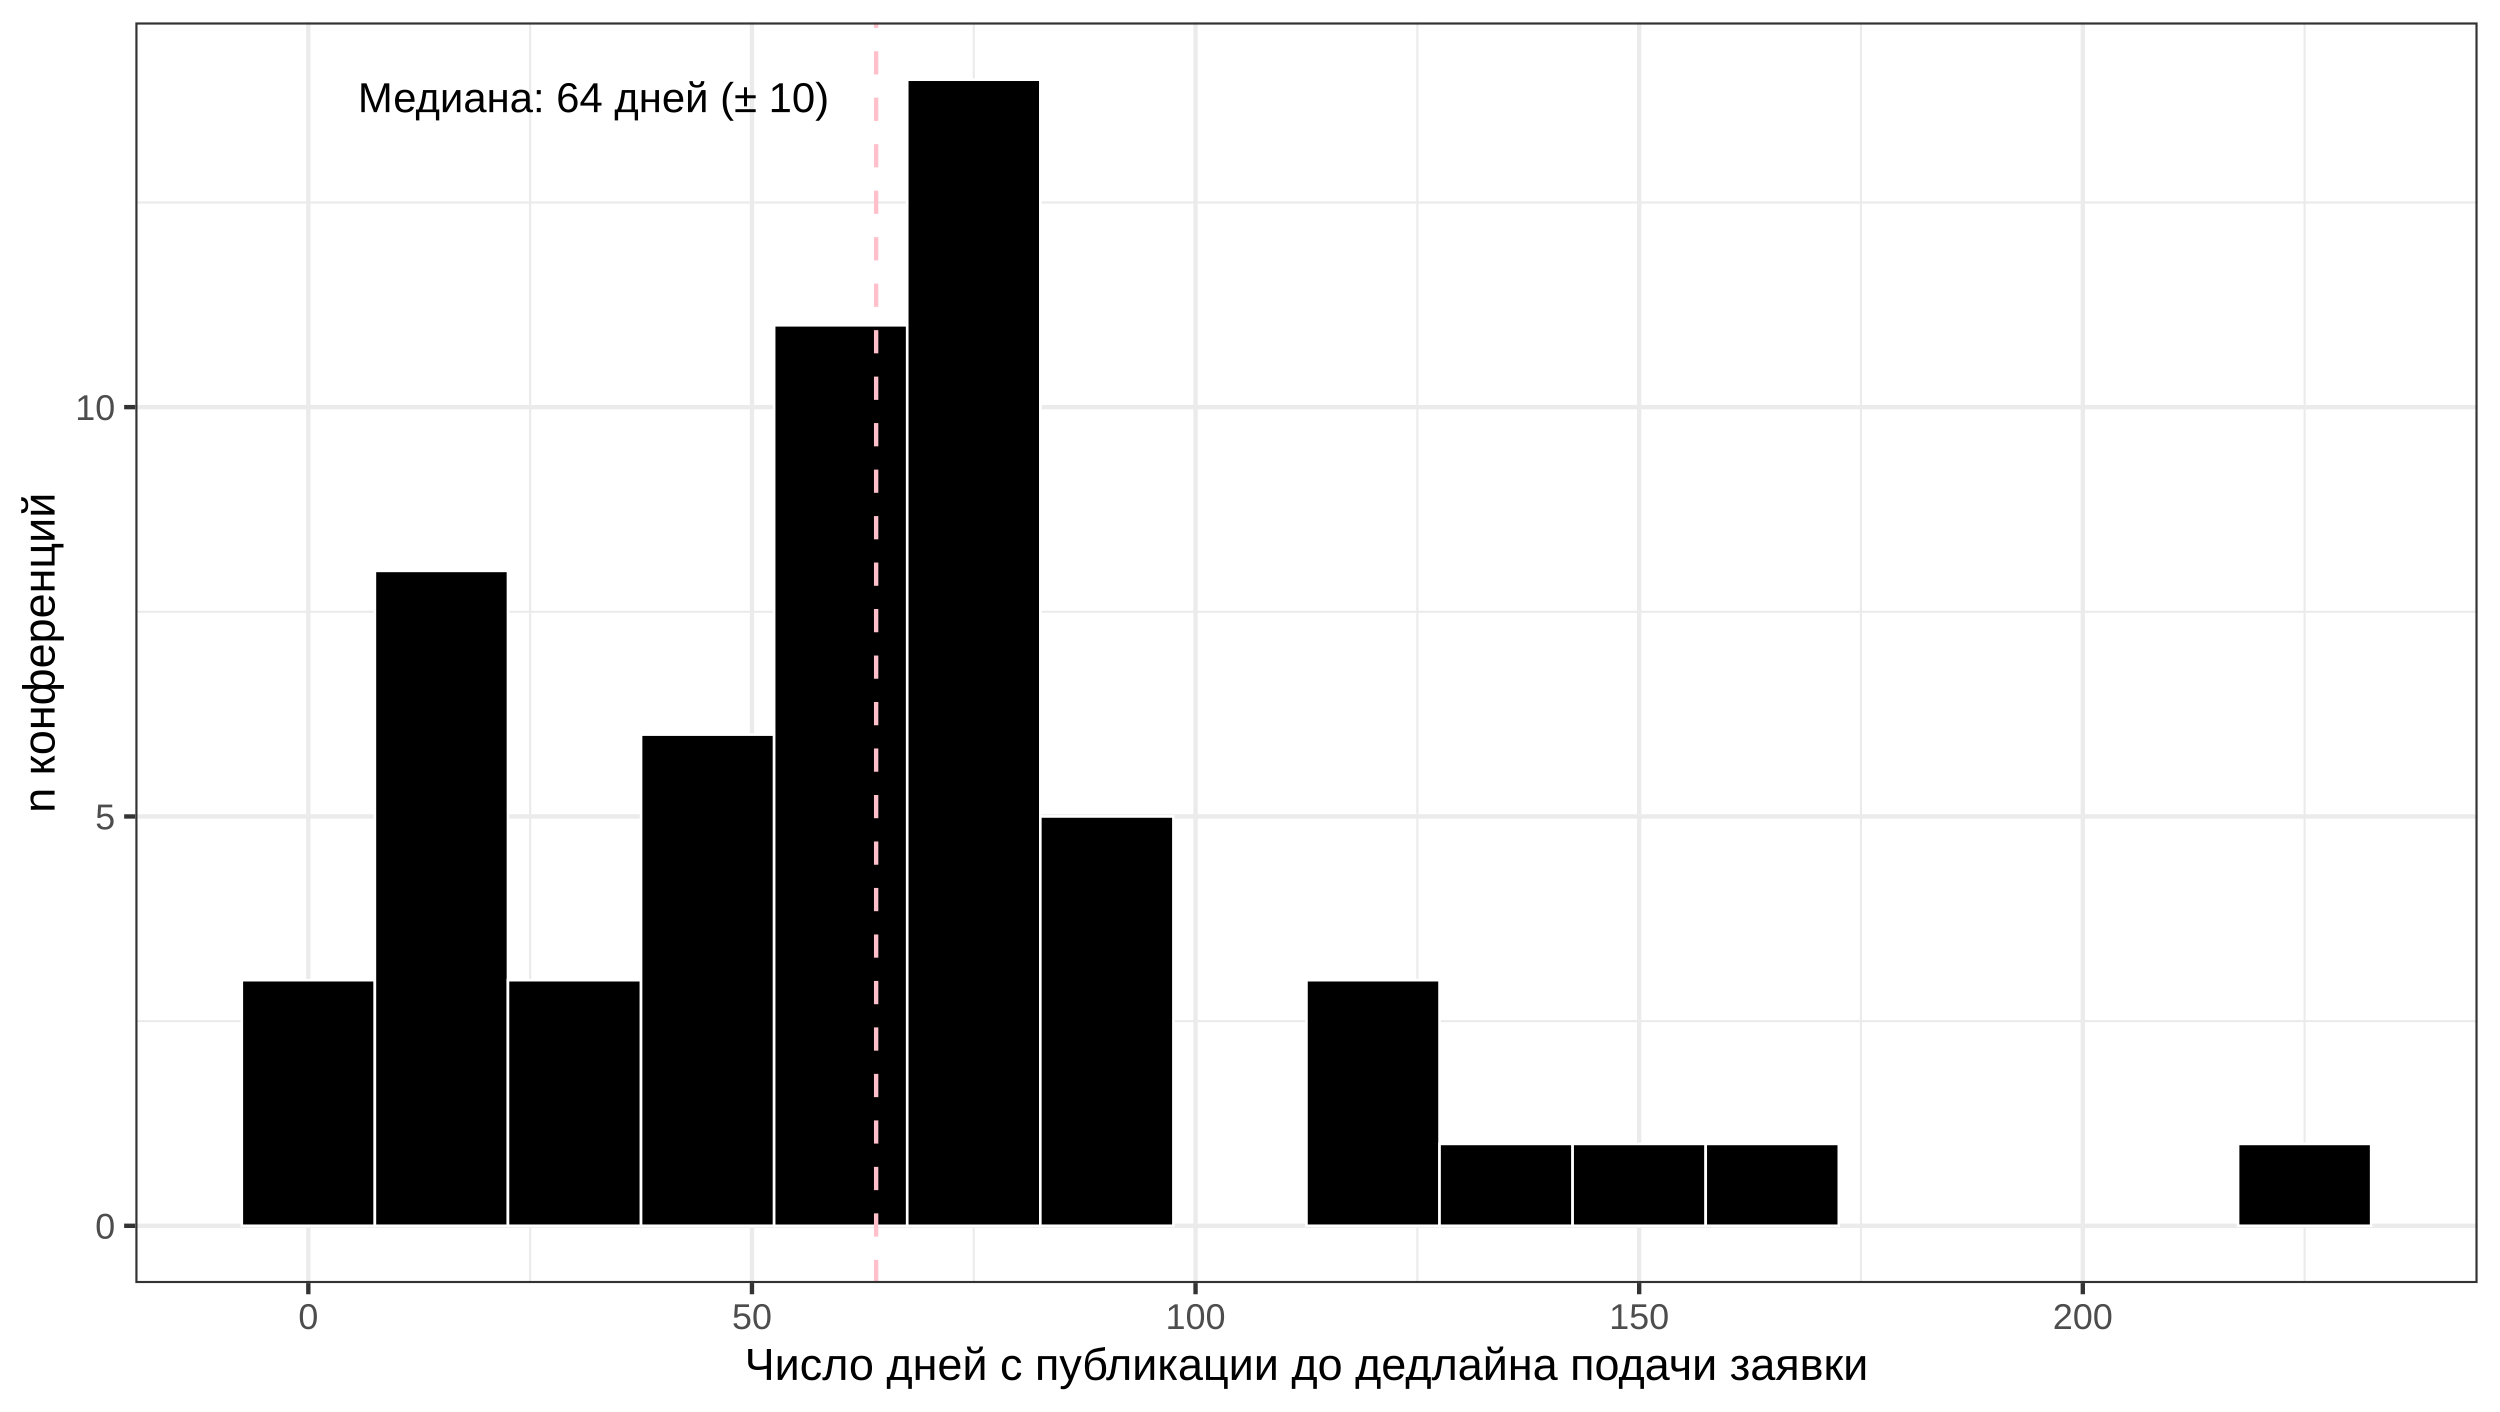
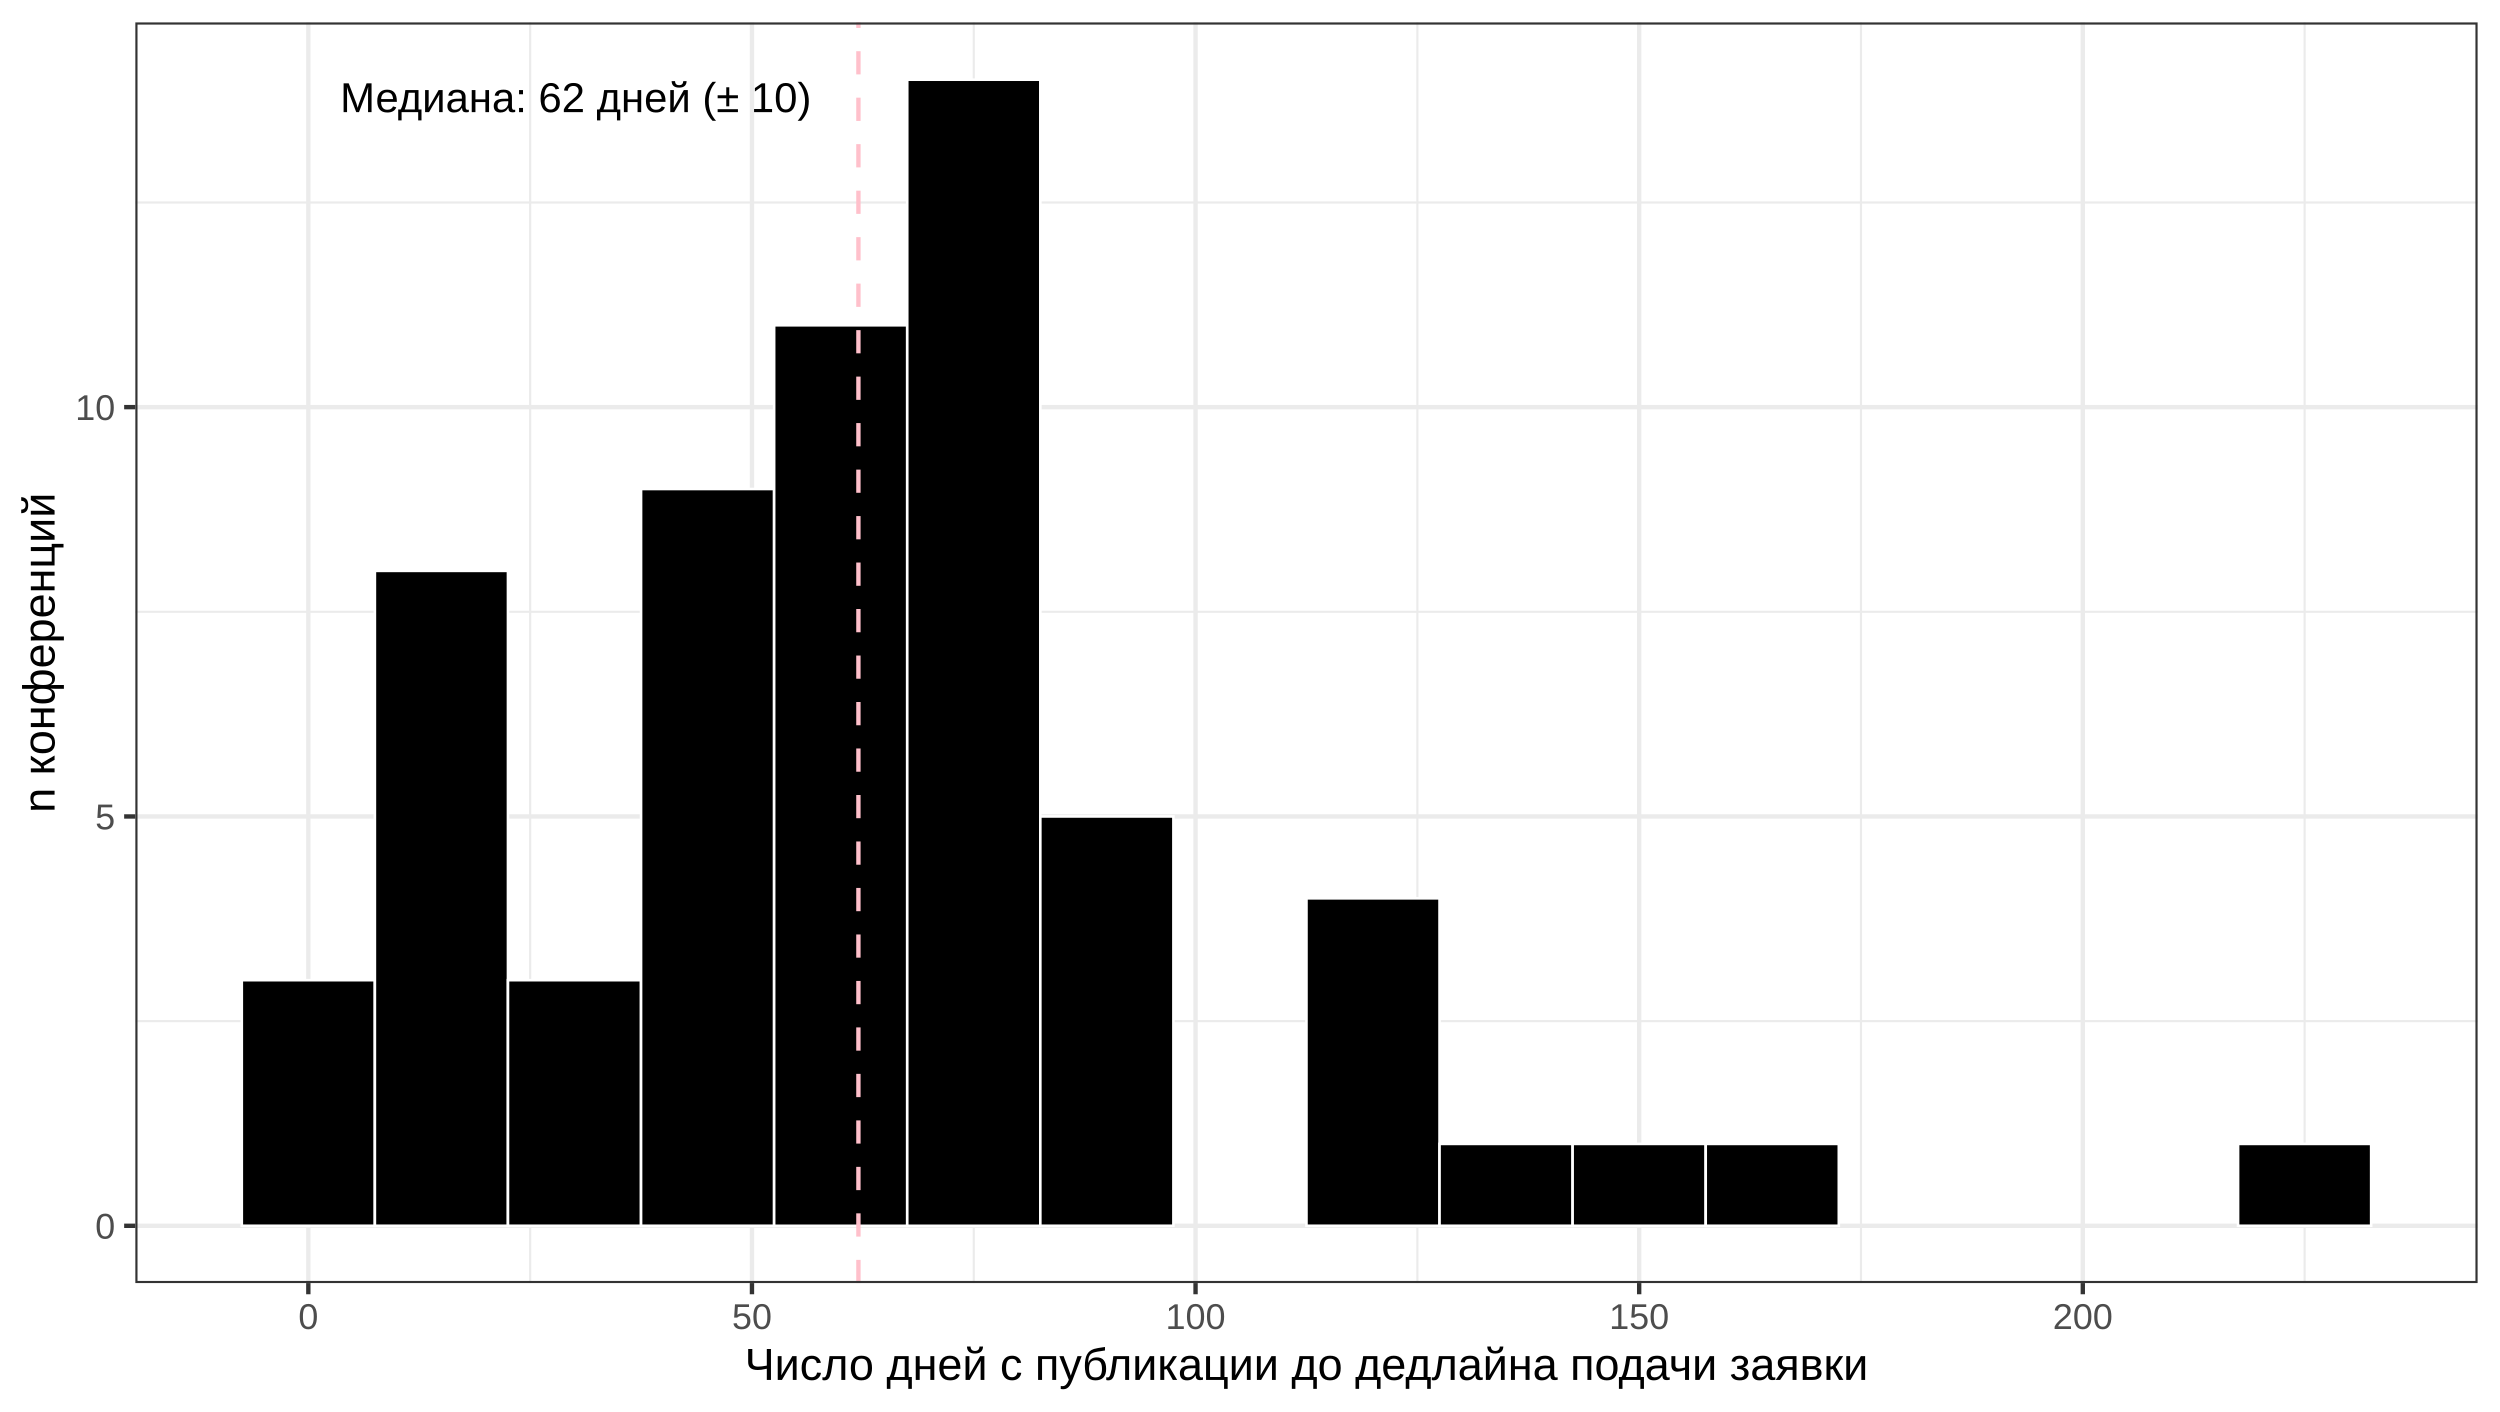
<svg xmlns="http://www.w3.org/2000/svg" width="612.00pt" height="345.60pt" viewBox="0 0 612.00 345.60">
  <g class="svglite">
    <defs>
      <style type="text/css">
    .svglite line, .svglite polyline, .svglite polygon, .svglite path, .svglite rect, .svglite circle {
      fill: none;
      stroke: #000000;
      stroke-linecap: round;
      stroke-linejoin: round;
      stroke-miterlimit: 10.00;
    }
    .svglite text {
      white-space: pre;
    }
    .svglite g.glyphgroup path {
      fill: inherit;
      stroke: none;
    }
  </style>
    </defs>
    <rect width="100%" height="100%" style="stroke: none; fill: #FFFFFF;" />
    <defs>
      <clipPath id="cpMC4wMHw2MTIuMDB8MC4wMHwzNDUuNjA=">
        <rect x="0.00" y="0.00" width="612.00" height="345.60" />
      </clipPath>
    </defs>
    <g clip-path="url(#cpMC4wMHw2MTIuMDB8MC4wMHwzNDUuNjA=)">
      <rect x="0.00" y="0.00" width="612.00" height="345.60" style="stroke-width: 1.07; stroke: #FFFFFF; fill: #FFFFFF;" />
    </g>
    <defs>
      <clipPath id="cpMzMuMTN8NjA2LjUyfDUuNDh8MzE0LjEw">
        <rect x="33.13" y="5.48" width="573.39" height="308.62" />
      </clipPath>
    </defs>
    <g clip-path="url(#cpMzMuMTN8NjA2LjUyfDUuNDh8MzE0LjEw)">
      <rect x="33.13" y="5.48" width="573.39" height="308.62" style="stroke-width: 1.07; stroke: none; fill: #FFFFFF;" />
      <polyline points="33.13,249.97 606.52,249.97 " style="stroke-width: 0.53; stroke: #EBEBEB; stroke-linecap: butt;" />
      <polyline points="33.13,149.77 606.52,149.77 " style="stroke-width: 0.53; stroke: #EBEBEB; stroke-linecap: butt;" />
      <polyline points="33.13,49.57 606.52,49.57 " style="stroke-width: 0.53; stroke: #EBEBEB; stroke-linecap: butt;" />
      <polyline points="129.78,314.10 129.78,5.48 " style="stroke-width: 0.53; stroke: #EBEBEB; stroke-linecap: butt;" />
      <polyline points="238.38,314.10 238.38,5.48 " style="stroke-width: 0.53; stroke: #EBEBEB; stroke-linecap: butt;" />
      <polyline points="346.97,314.10 346.97,5.48 " style="stroke-width: 0.53; stroke: #EBEBEB; stroke-linecap: butt;" />
      <polyline points="455.57,314.10 455.57,5.48 " style="stroke-width: 0.53; stroke: #EBEBEB; stroke-linecap: butt;" />
      <polyline points="564.17,314.10 564.17,5.48 " style="stroke-width: 0.53; stroke: #EBEBEB; stroke-linecap: butt;" />
      <polyline points="33.13,300.08 606.52,300.08 " style="stroke-width: 1.07; stroke: #EBEBEB; stroke-linecap: butt;" />
      <polyline points="33.13,199.87 606.52,199.87 " style="stroke-width: 1.07; stroke: #EBEBEB; stroke-linecap: butt;" />
      <polyline points="33.13,99.67 606.52,99.67 " style="stroke-width: 1.07; stroke: #EBEBEB; stroke-linecap: butt;" />
      <polyline points="75.48,314.10 75.48,5.48 " style="stroke-width: 1.07; stroke: #EBEBEB; stroke-linecap: butt;" />
      <polyline points="184.08,314.10 184.08,5.48 " style="stroke-width: 1.07; stroke: #EBEBEB; stroke-linecap: butt;" />
      <polyline points="292.67,314.10 292.67,5.48 " style="stroke-width: 1.07; stroke: #EBEBEB; stroke-linecap: butt;" />
      <polyline points="401.27,314.10 401.27,5.48 " style="stroke-width: 1.07; stroke: #EBEBEB; stroke-linecap: butt;" />
      <polyline points="509.87,314.10 509.87,5.48 " style="stroke-width: 1.07; stroke: #EBEBEB; stroke-linecap: butt;" />
      <rect x="59.19" y="239.95" width="32.58" height="60.12" style="stroke-width: 0.64; stroke: #FFFFFF; stroke-linecap: butt; stroke-linejoin: miter; fill: #000000;" />
      <rect x="91.77" y="139.75" width="32.58" height="160.32" style="stroke-width: 0.64; stroke: #FFFFFF; stroke-linecap: butt; stroke-linejoin: miter; fill: #000000;" />
      <rect x="124.35" y="239.95" width="32.58" height="60.12" style="stroke-width: 0.64; stroke: #FFFFFF; stroke-linecap: butt; stroke-linejoin: miter; fill: #000000;" />
-       <rect x="156.93" y="179.83" width="32.58" height="120.24" style="stroke-width: 0.64; stroke: #FFFFFF; stroke-linecap: butt; stroke-linejoin: miter; fill: #000000;" />
+       <rect x="156.93" y="119.71" width="32.58" height="180.36" style="stroke-width: 0.64; stroke: #FFFFFF; stroke-linecap: butt; stroke-linejoin: miter; fill: #000000;" />
      <rect x="189.51" y="79.63" width="32.58" height="220.45" style="stroke-width: 0.64; stroke: #FFFFFF; stroke-linecap: butt; stroke-linejoin: miter; fill: #000000;" />
      <rect x="222.09" y="19.51" width="32.58" height="280.57" style="stroke-width: 0.64; stroke: #FFFFFF; stroke-linecap: butt; stroke-linejoin: miter; fill: #000000;" />
      <rect x="254.67" y="199.87" width="32.58" height="100.20" style="stroke-width: 0.64; stroke: #FFFFFF; stroke-linecap: butt; stroke-linejoin: miter; fill: #000000;" />
      <rect x="287.24" y="300.08" width="32.58" height="0.00" style="stroke-width: 0.64; stroke: #FFFFFF; stroke-linecap: butt; stroke-linejoin: miter; fill: #000000;" />
-       <rect x="319.82" y="239.95" width="32.58" height="60.12" style="stroke-width: 0.64; stroke: #FFFFFF; stroke-linecap: butt; stroke-linejoin: miter; fill: #000000;" />
+       <rect x="319.82" y="219.91" width="32.58" height="80.16" style="stroke-width: 0.64; stroke: #FFFFFF; stroke-linecap: butt; stroke-linejoin: miter; fill: #000000;" />
      <rect x="352.40" y="280.03" width="32.58" height="20.04" style="stroke-width: 0.64; stroke: #FFFFFF; stroke-linecap: butt; stroke-linejoin: miter; fill: #000000;" />
      <rect x="384.98" y="280.03" width="32.58" height="20.04" style="stroke-width: 0.64; stroke: #FFFFFF; stroke-linecap: butt; stroke-linejoin: miter; fill: #000000;" />
      <rect x="417.56" y="280.03" width="32.58" height="20.04" style="stroke-width: 0.64; stroke: #FFFFFF; stroke-linecap: butt; stroke-linejoin: miter; fill: #000000;" />
      <rect x="450.14" y="300.08" width="32.58" height="0.00" style="stroke-width: 0.64; stroke: #FFFFFF; stroke-linecap: butt; stroke-linejoin: miter; fill: #000000;" />
      <rect x="482.72" y="300.08" width="32.58" height="0.00" style="stroke-width: 0.64; stroke: #FFFFFF; stroke-linecap: butt; stroke-linejoin: miter; fill: #000000;" />
      <rect x="515.30" y="300.08" width="32.58" height="0.00" style="stroke-width: 0.64; stroke: #FFFFFF; stroke-linecap: butt; stroke-linejoin: miter; fill: #000000;" />
      <rect x="547.88" y="280.03" width="32.58" height="20.04" style="stroke-width: 0.64; stroke: #FFFFFF; stroke-linecap: butt; stroke-linejoin: miter; fill: #000000;" />
-       <line x1="214.48" y1="314.10" x2="214.48" y2="5.48" style="stroke-width: 1.07; stroke: #FFC0CB; stroke-dasharray: 5.69,5.69; stroke-linecap: butt;" />
-       <text x="202.96" y="27.45" text-anchor="end" style="font-size: 10.24px; font-family: &quot;Arial&quot;;" textLength="115.25px" lengthAdjust="spacingAndGlyphs">Медиана: 64 дней (± 10)</text>
+       <line x1="210.14" y1="314.10" x2="210.14" y2="5.48" style="stroke-width: 1.07; stroke: #FFC0CB; stroke-dasharray: 5.69,5.69; stroke-linecap: butt;" />
+       <text x="198.62" y="27.45" text-anchor="end" style="font-size: 10.24px; font-family: &quot;Arial&quot;;" textLength="115.25px" lengthAdjust="spacingAndGlyphs">Медиана: 62 дней (± 10)</text>
      <rect x="33.13" y="5.48" width="573.39" height="308.62" style="stroke-width: 1.07; stroke: #333333;" />
    </g>
    <g clip-path="url(#cpMC4wMHw2MTIuMDB8MC4wMHwzNDUuNjA=)">
      <text x="28.20" y="303.23" text-anchor="end" style="font-size: 8.80px;fill: #4D4D4D; font-family: &quot;Arial&quot;;" textLength="4.89px" lengthAdjust="spacingAndGlyphs">0</text>
      <text x="28.20" y="203.02" text-anchor="end" style="font-size: 8.80px;fill: #4D4D4D; font-family: &quot;Arial&quot;;" textLength="4.89px" lengthAdjust="spacingAndGlyphs">5</text>
      <text x="28.20" y="102.82" text-anchor="end" style="font-size: 8.80px;fill: #4D4D4D; font-family: &quot;Arial&quot;;" textLength="9.78px" lengthAdjust="spacingAndGlyphs">10</text>
      <polyline points="30.39,300.08 33.13,300.08 " style="stroke-width: 1.07; stroke: #333333; stroke-linecap: butt;" />
      <polyline points="30.39,199.87 33.13,199.87 " style="stroke-width: 1.07; stroke: #333333; stroke-linecap: butt;" />
      <polyline points="30.39,99.67 33.13,99.67 " style="stroke-width: 1.07; stroke: #333333; stroke-linecap: butt;" />
      <polyline points="75.48,316.84 75.48,314.10 " style="stroke-width: 1.07; stroke: #333333; stroke-linecap: butt;" />
      <polyline points="184.08,316.84 184.08,314.10 " style="stroke-width: 1.07; stroke: #333333; stroke-linecap: butt;" />
      <polyline points="292.67,316.84 292.67,314.10 " style="stroke-width: 1.07; stroke: #333333; stroke-linecap: butt;" />
      <polyline points="401.27,316.84 401.27,314.10 " style="stroke-width: 1.07; stroke: #333333; stroke-linecap: butt;" />
      <polyline points="509.87,316.84 509.87,314.10 " style="stroke-width: 1.07; stroke: #333333; stroke-linecap: butt;" />
      <text x="75.48" y="325.34" text-anchor="middle" style="font-size: 8.80px;fill: #4D4D4D; font-family: &quot;Arial&quot;;" textLength="4.89px" lengthAdjust="spacingAndGlyphs">0</text>
      <text x="184.08" y="325.34" text-anchor="middle" style="font-size: 8.80px;fill: #4D4D4D; font-family: &quot;Arial&quot;;" textLength="9.78px" lengthAdjust="spacingAndGlyphs">50</text>
      <text x="292.67" y="325.34" text-anchor="middle" style="font-size: 8.80px;fill: #4D4D4D; font-family: &quot;Arial&quot;;" textLength="14.67px" lengthAdjust="spacingAndGlyphs">100</text>
      <text x="401.27" y="325.34" text-anchor="middle" style="font-size: 8.80px;fill: #4D4D4D; font-family: &quot;Arial&quot;;" textLength="14.67px" lengthAdjust="spacingAndGlyphs">150</text>
      <text x="509.87" y="325.34" text-anchor="middle" style="font-size: 8.80px;fill: #4D4D4D; font-family: &quot;Arial&quot;;" textLength="14.67px" lengthAdjust="spacingAndGlyphs">200</text>
      <text x="319.82" y="337.80" text-anchor="middle" style="font-size: 11.00px; font-family: &quot;Arial&quot;;" textLength="275.16px" lengthAdjust="spacingAndGlyphs">Число дней с публикации до дедлайна подачи заявки</text>
      <text transform="translate(13.36,159.79) rotate(-90)" text-anchor="middle" style="font-size: 11.00px; font-family: &quot;Arial&quot;;" textLength="78.41px" lengthAdjust="spacingAndGlyphs">n конференций</text>
    </g>
  </g>
</svg>
